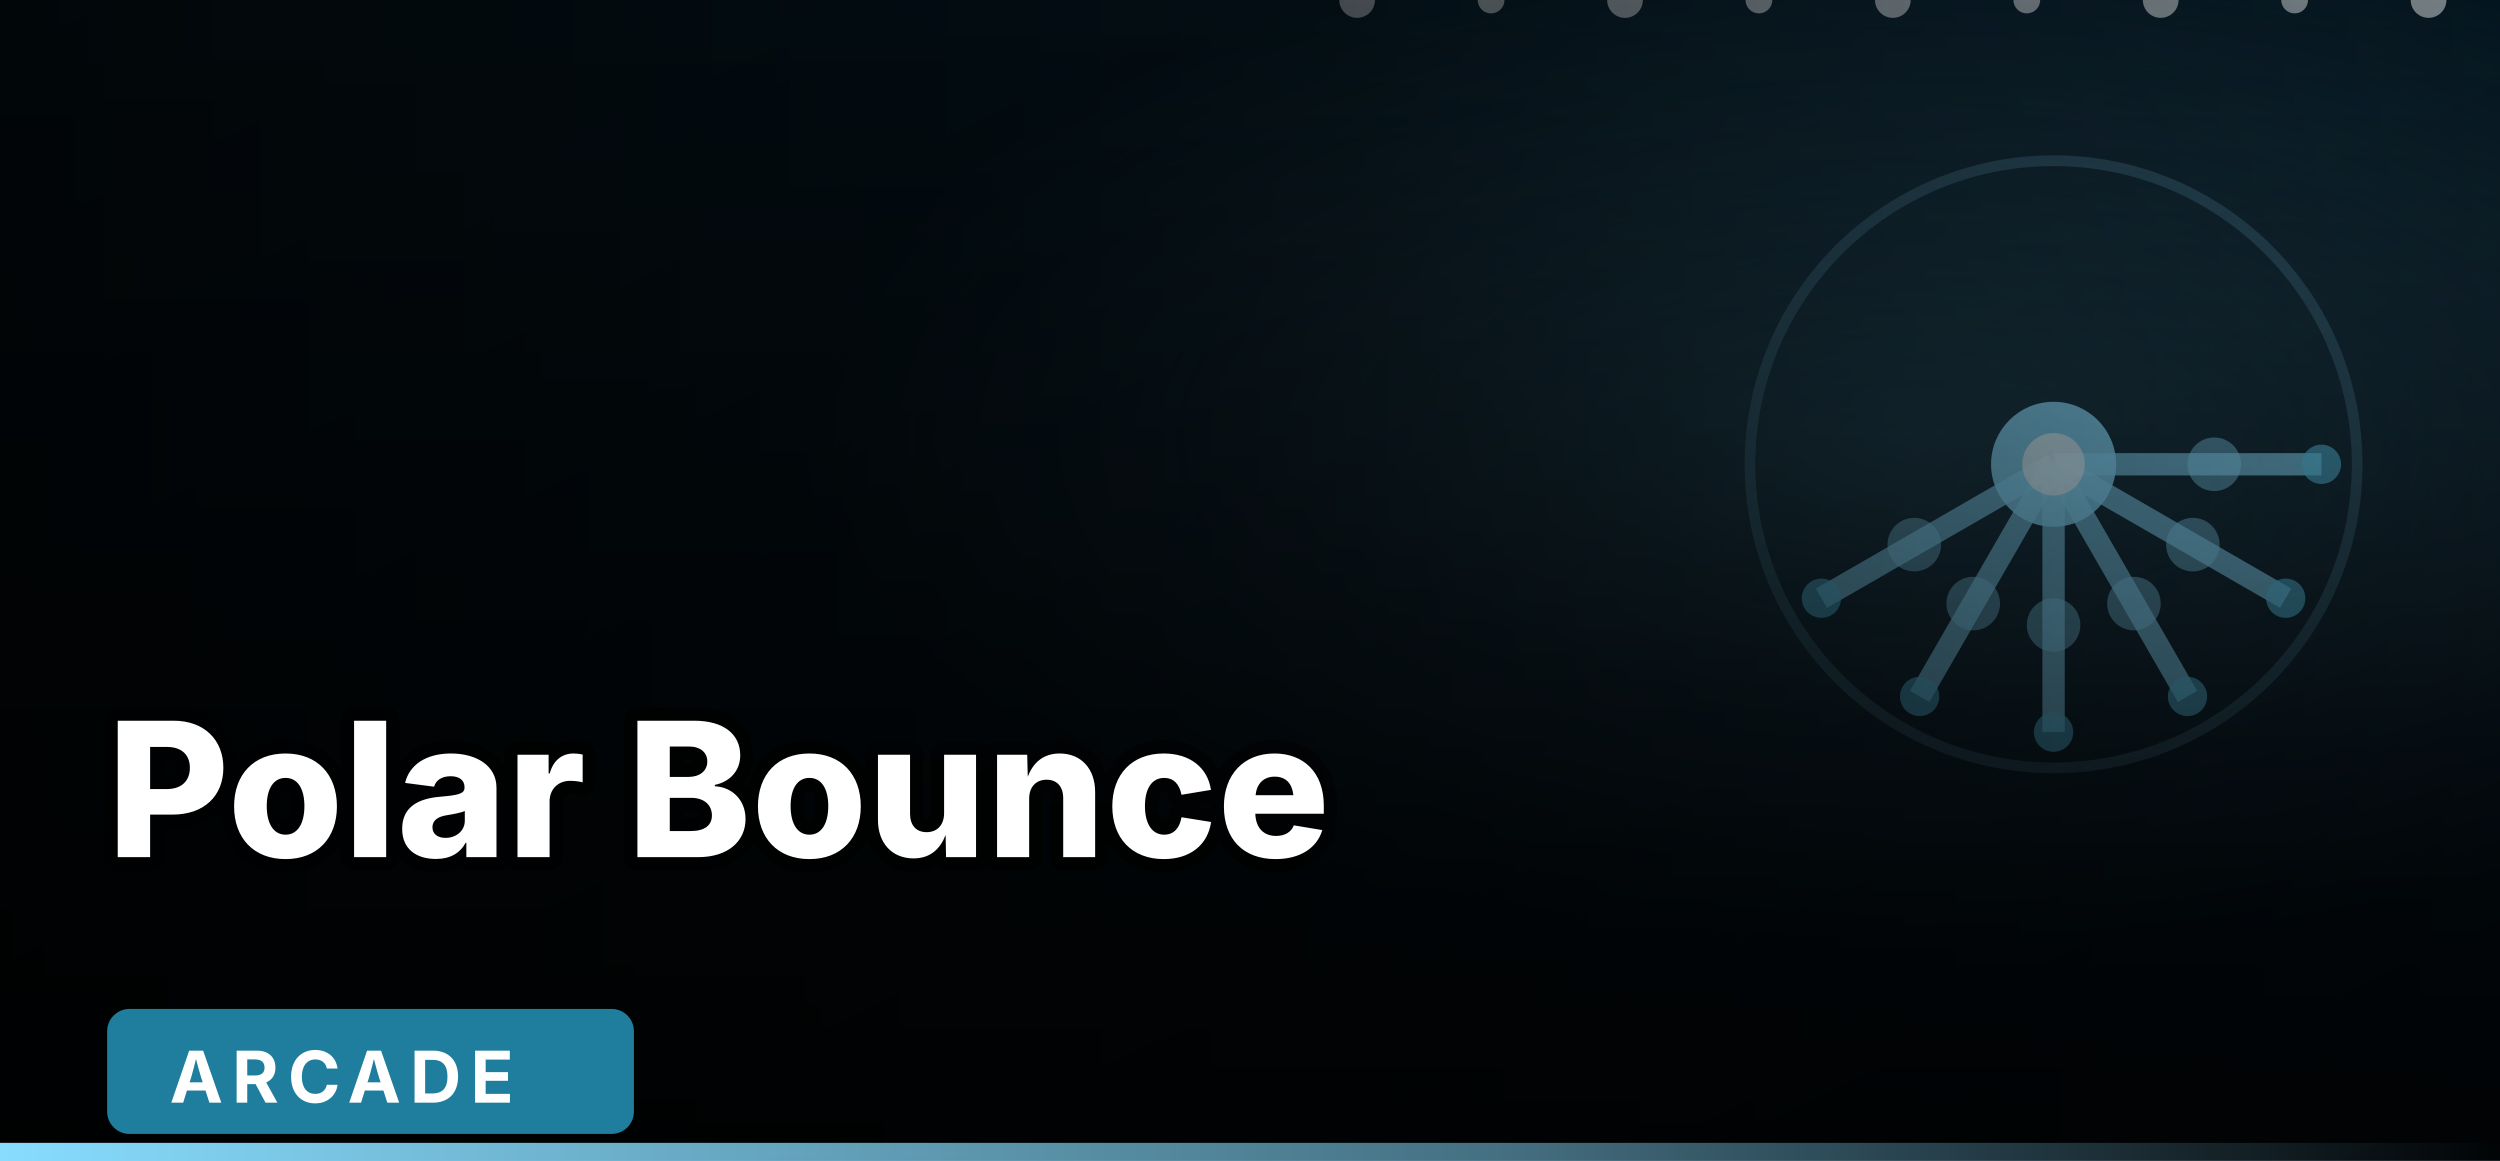
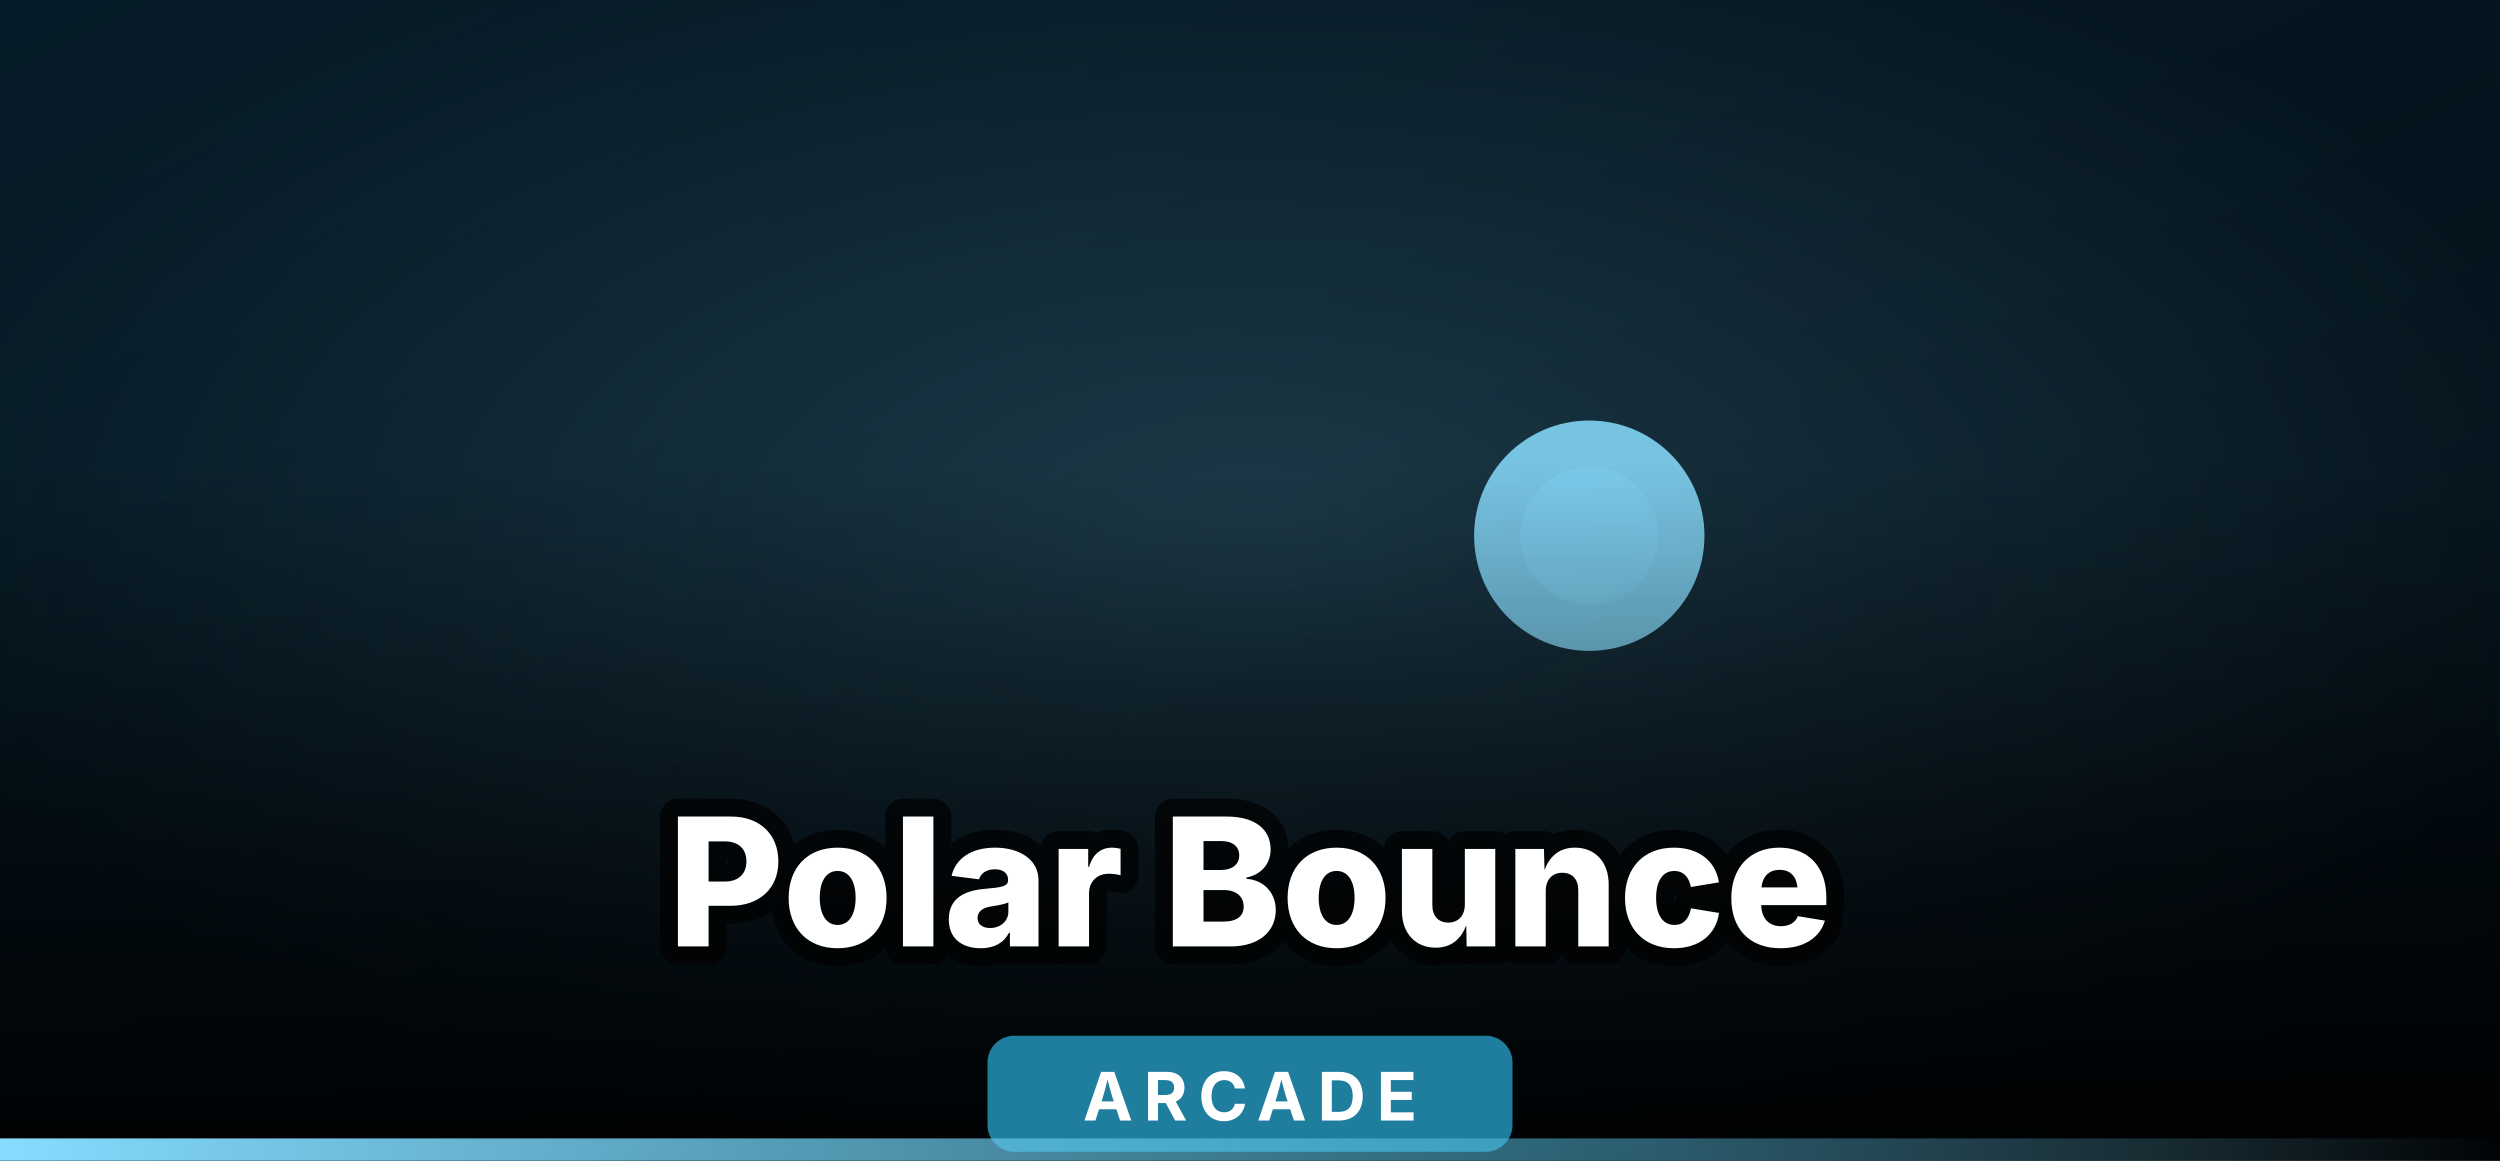
<svg xmlns="http://www.w3.org/2000/svg" viewBox="0 0 280 130" width="280" height="130">
  <defs>
-     <linearGradient id="bgpolar-bounce" x1="0" y1="0" x2="1" y2="1">
+     <linearGradient id="bpolarbounce" x1="0" y1="0" x2="1" y2="1">
      <stop offset="0%" stop-color="#061c28" />
      <stop offset="100%" stop-color="#030e16" />
    </linearGradient>
-     <radialGradient id="glpolar-bounce" cx="76%" cy="38%" r="44%">
-       <stop offset="0%" stop-color="#88ddff" stop-opacity="0.2" />
+     <radialGradient id="gpolarbounce" cx="50%" cy="45%" r="55%">
+       <stop offset="0%" stop-color="#88ddff" stop-opacity="0.18" />
      <stop offset="100%" stop-color="#88ddff" stop-opacity="0" />
    </radialGradient>
-     <linearGradient id="tfpolar-bounce" x1="0" y1="0" x2="1" y2="0">
-       <stop offset="0%" stop-color="rgba(0,0,0,0.78)" />
-       <stop offset="52%" stop-color="rgba(0,0,0,0.45)" />
-       <stop offset="100%" stop-color="rgba(0,0,0,0)" />
+     <linearGradient id="tpolarbounce" x1="0" y1="0" x2="0" y2="1">
+       <stop offset="40%" stop-color="rgba(0,0,0,0)" />
+       <stop offset="100%" stop-color="rgba(0,0,0,0.88)" />
    </linearGradient>
-     <linearGradient id="bfpolar-bounce" x1="0" y1="0" x2="0" y2="1">
-       <stop offset="0%" stop-color="rgba(0,0,0,0)" />
-       <stop offset="100%" stop-color="rgba(0,0,0,0.82)" />
-     </linearGradient>
-     <linearGradient id="alpolar-bounce" x1="0" y1="0" x2="1" y2="0">
+     <linearGradient id="lpolarbounce" x1="0" y1="0" x2="1" y2="0">
      <stop offset="0%" stop-color="#88ddff" />
-       <stop offset="60%" stop-color="#88ddff" stop-opacity="0.5" />
+       <stop offset="65%" stop-color="#55bbdd" stop-opacity="0.5" />
      <stop offset="100%" stop-color="#88ddff" stop-opacity="0" />
    </linearGradient>
+     <clipPath id="clippolarbounce">
+       <rect width="280" height="130" />
+     </clipPath>
  </defs>
-   <rect width="280" height="130" fill="url(#bgpolar-bounce)" />
-   <rect width="280" height="130" fill="url(#glpolar-bounce)" />
-   <g>
-     <g>
-       <animateTransform attributeName="transform" type="rotate" values="0 230 52;360 230 52" dur="8s" repeatCount="indefinite" />
-       <line x1="230" y1="52" x2="260.0" y2="52.0" stroke="#88ddff" stroke-width="2.5" opacity="0.7" />
-       <circle cx="248.0" cy="52.0" r="3" fill="#88ddff" opacity="0.5" />
-       <circle cx="260.0" cy="52.0" r="2.2" fill="#55bbdd" opacity="0.65" />
-       <line x1="230" y1="52" x2="256.0" y2="67.0" stroke="#88ddff" stroke-width="2.5" opacity="0.7" />
-       <circle cx="245.6" cy="61.0" r="3" fill="#88ddff" opacity="0.5" />
-       <circle cx="256.0" cy="67.0" r="2.2" fill="#55bbdd" opacity="0.65" />
-       <line x1="230" y1="52" x2="245.0" y2="78.0" stroke="#88ddff" stroke-width="2.5" opacity="0.7" />
-       <circle cx="239.0" cy="67.6" r="3" fill="#88ddff" opacity="0.5" />
-       <circle cx="245.0" cy="78.0" r="2.2" fill="#55bbdd" opacity="0.65" />
-       <line x1="230" y1="52" x2="230.0" y2="82.0" stroke="#88ddff" stroke-width="2.5" opacity="0.7" />
-       <circle cx="230.0" cy="70.0" r="3" fill="#88ddff" opacity="0.5" />
-       <circle cx="230.0" cy="82.0" r="2.2" fill="#55bbdd" opacity="0.65" />
-       <line x1="230" y1="52" x2="215.0" y2="78.0" stroke="#88ddff" stroke-width="2.5" opacity="0.7" />
-       <circle cx="221.0" cy="67.6" r="3" fill="#88ddff" opacity="0.5" />
-       <circle cx="215.0" cy="78.0" r="2.2" fill="#55bbdd" opacity="0.65" />
-       <line x1="230" y1="52" x2="204.0" y2="67.0" stroke="#88ddff" stroke-width="2.5" opacity="0.7" />
-       <circle cx="214.4" cy="61.0" r="3" fill="#88ddff" opacity="0.5" />
-       <circle cx="204.0" cy="67.0" r="2.2" fill="#55bbdd" opacity="0.65" />
-       <circle cx="230" cy="52" r="7" fill="#88ddff" opacity="0.85" />
-       <circle cx="230" cy="52" r="3.5" fill="white" opacity="0.55" />
-     </g>
-     <circle cx="230" cy="52" r="34" fill="none" stroke="#88ddff" stroke-width="1.2" opacity="0.18">
-       <animate attributeName="r" values="34;40;34" dur="2.2s" repeatCount="indefinite" />
-       <animate attributeName="opacity" values="0.18;0.42;0.18" dur="2.2s" repeatCount="indefinite" />
+   <rect width="280" height="130" fill="url(#bpolarbounce)" />
+   <rect width="280" height="130" fill="url(#gpolarbounce)" />
+   <g clip-path="url(#clippolarbounce)">
+     <circle cx="178.0" cy="60" r="7.7" fill="#55bbdd" opacity="0.15">
+       <animate attributeName="cy" values="112.1;90.0;65.0;50.0;42.0;37.0;34.0;32.0;112.1" dur="0.81s" begin="-0.04s" repeatCount="indefinite" />
    </circle>
-     <circle cx="152" cy="0" r="2" fill="white" opacity="0.45">
-       <animateTransform attributeName="transform" type="translate" values="0,0;4,130" dur="1.6s" begin="0.0s" repeatCount="indefinite" />
-       <animate attributeName="opacity" values="0.45;0.15" dur="1.6s" begin="0.0s" repeatCount="indefinite" />
+     <circle cx="178.0" cy="60" r="7.7" fill="#55bbdd" opacity="0.11">
+       <animate attributeName="cy" values="112.1;90.0;65.0;50.0;42.0;37.0;34.0;32.0;112.1" dur="0.81s" begin="-0.08s" repeatCount="indefinite" />
    </circle>
-     <circle cx="167" cy="0" r="1.5" fill="white" opacity="0.45">
-       <animateTransform attributeName="transform" type="translate" values="0,0;-4,130" dur="1.9s" begin="0.3s" repeatCount="indefinite" />
-       <animate attributeName="opacity" values="0.45;0.15" dur="1.9s" begin="0.3s" repeatCount="indefinite" />
+     <circle cx="178.0" cy="60" r="7.7" fill="#55bbdd" opacity="0.07">
+       <animate attributeName="cy" values="112.1;90.0;65.0;50.0;42.0;37.0;34.0;32.0;112.1" dur="0.81s" begin="-0.12s" repeatCount="indefinite" />
    </circle>
-     <circle cx="182" cy="0" r="2" fill="white" opacity="0.45">
-       <animateTransform attributeName="transform" type="translate" values="0,0;4,130" dur="2.2s" begin="0.7s" repeatCount="indefinite" />
-       <animate attributeName="opacity" values="0.45;0.15" dur="2.2s" begin="0.7s" repeatCount="indefinite" />
+     <circle cx="178.0" cy="60" r="7.7" fill="#55bbdd" opacity="0.03">
+       <animate attributeName="cy" values="112.1;90.0;65.0;50.0;42.0;37.0;34.0;32.0;112.1" dur="0.81s" begin="-0.16s" repeatCount="indefinite" />
    </circle>
-     <circle cx="197" cy="0" r="1.5" fill="white" opacity="0.45">
-       <animateTransform attributeName="transform" type="translate" values="0,0;-4,130" dur="2.4s" begin="1.0s" repeatCount="indefinite" />
-       <animate attributeName="opacity" values="0.45;0.15" dur="2.4s" begin="1.0s" repeatCount="indefinite" />
+     <circle cx="178.0" cy="60" r="7.7" fill="#55bbdd" opacity="-0.01">
+       <animate attributeName="cy" values="112.1;90.0;65.0;50.0;42.0;37.0;34.0;32.0;112.1" dur="0.81s" begin="-0.2s" repeatCount="indefinite" />
    </circle>
-     <circle cx="212" cy="0" r="2" fill="white" opacity="0.45">
-       <animateTransform attributeName="transform" type="translate" values="0,0;4,130" dur="2.7s" begin="1.4s" repeatCount="indefinite" />
-       <animate attributeName="opacity" values="0.45;0.15" dur="2.7s" begin="1.4s" repeatCount="indefinite" />
-     </circle>
-     <circle cx="227" cy="0" r="1.5" fill="white" opacity="0.45">
-       <animateTransform attributeName="transform" type="translate" values="0,0;-4,130" dur="3.0s" begin="1.8s" repeatCount="indefinite" />
-       <animate attributeName="opacity" values="0.45;0.15" dur="3.0s" begin="1.8s" repeatCount="indefinite" />
-     </circle>
-     <circle cx="242" cy="0" r="2" fill="white" opacity="0.45">
-       <animateTransform attributeName="transform" type="translate" values="0,0;4,130" dur="3.3s" begin="2.1s" repeatCount="indefinite" />
-       <animate attributeName="opacity" values="0.45;0.15" dur="3.3s" begin="2.1s" repeatCount="indefinite" />
-     </circle>
-     <circle cx="257" cy="0" r="1.5" fill="white" opacity="0.45">
-       <animateTransform attributeName="transform" type="translate" values="0,0;-4,130" dur="3.6s" begin="2.4s" repeatCount="indefinite" />
-       <animate attributeName="opacity" values="0.45;0.15" dur="3.6s" begin="2.4s" repeatCount="indefinite" />
-     </circle>
-     <circle cx="272" cy="0" r="2" fill="white" opacity="0.45">
-       <animateTransform attributeName="transform" type="translate" values="0,0;4,130" dur="3.8s" begin="2.8s" repeatCount="indefinite" />
-       <animate attributeName="opacity" values="0.45;0.15" dur="3.8s" begin="2.8s" repeatCount="indefinite" />
+     <circle cx="178.0" cy="60" r="12.9" fill="#88ddff" opacity="0.85">
+       <animate attributeName="cy" values="112.1;90.0;65.0;50.0;42.0;37.0;34.0;32.0;112.1" dur="0.81s" repeatCount="indefinite" calcMode="spline" keySplines="0.4,0,0.2,1;0.4,0,0.2,1;0.4,0,0.2,1;0.4,0,0.2,1;0.4,0,0.2,1;0.4,0,0.2,1;0.4,0,0.2,1;0.4,0,0.2,1" />
+       <animate attributeName="rx" values="12.851;16.706;12.851;16.706;12.851;16.706;12.851;16.706;12.851" dur="0.81s" repeatCount="indefinite" />
    </circle>
  </g>
-   <rect width="280" height="130" fill="url(#tfpolar-bounce)" />
-   <rect width="280" height="130" fill="url(#bfpolar-bounce)" />
-   <text x="12" y="96" font-family="Inter, system-ui, sans-serif" font-size="21" font-weight="800" fill="white" paint-order="stroke" stroke="rgba(0,0,0,0.6)" stroke-width="3" stroke-linejoin="round">Polar Bounce</text>
-   <rect x="12" y="113" width="59" height="14" fill="#2288aa" opacity="0.92" rx="2.5" />
-   <text x="19" y="123.5" font-family="Inter, system-ui, sans-serif" font-size="8" font-weight="700" letter-spacing="1" fill="white">ARCADE</text>
-   <rect y="128" width="280" height="2.5" fill="url(#alpolar-bounce)" />
+   <rect width="280" height="130" fill="url(#tpolarbounce)" />
+   <text x="140" y="106" font-family="Inter,system-ui,sans-serif" font-size="20" font-weight="800" fill="white" text-anchor="middle" paint-order="stroke" stroke="rgba(0,0,0,0.7)" stroke-width="4" stroke-linejoin="round">Polar Bounce</text>
+   <rect x="110.6" y="116" width="58.8" height="13" fill="#2288aa" opacity="0.92" rx="3" />
+   <text x="140" y="125.5" font-family="Inter,system-ui,sans-serif" font-size="7.5" font-weight="700" letter-spacing="1.2" fill="white" text-anchor="middle">ARCADE</text>
+   <rect y="127.5" width="280" height="2.5" fill="url(#lpolarbounce)" />
</svg>
